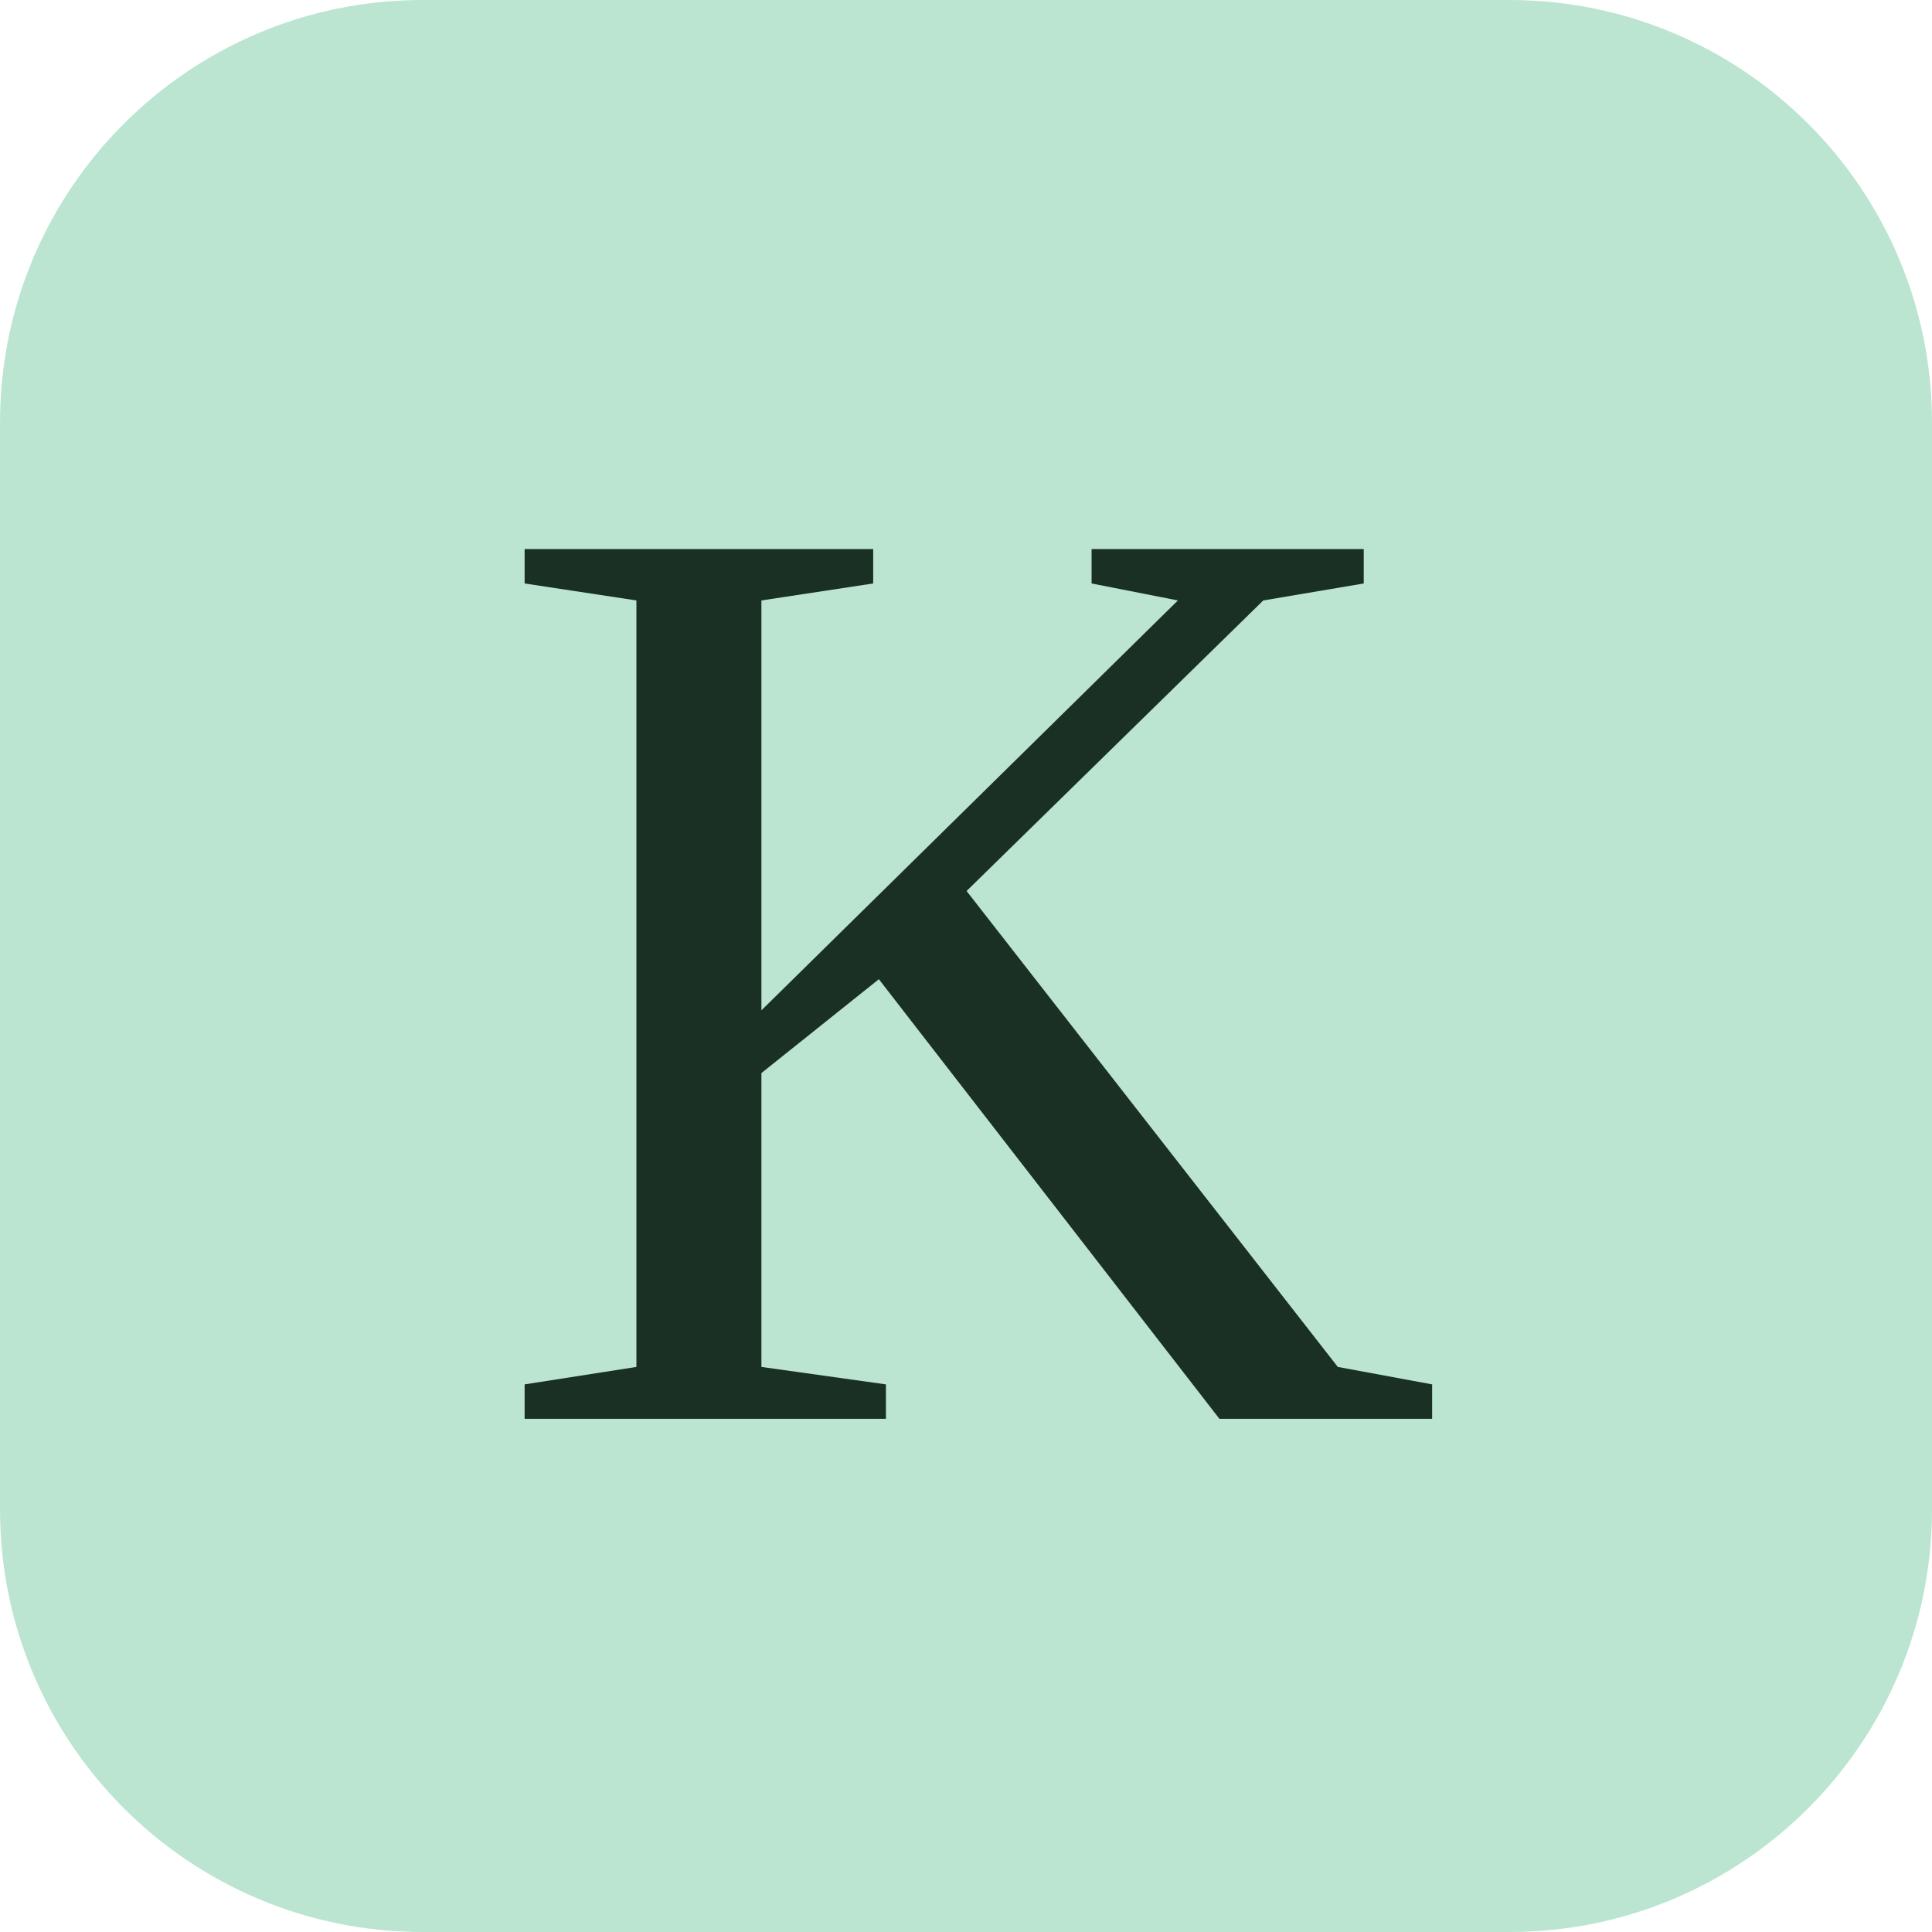
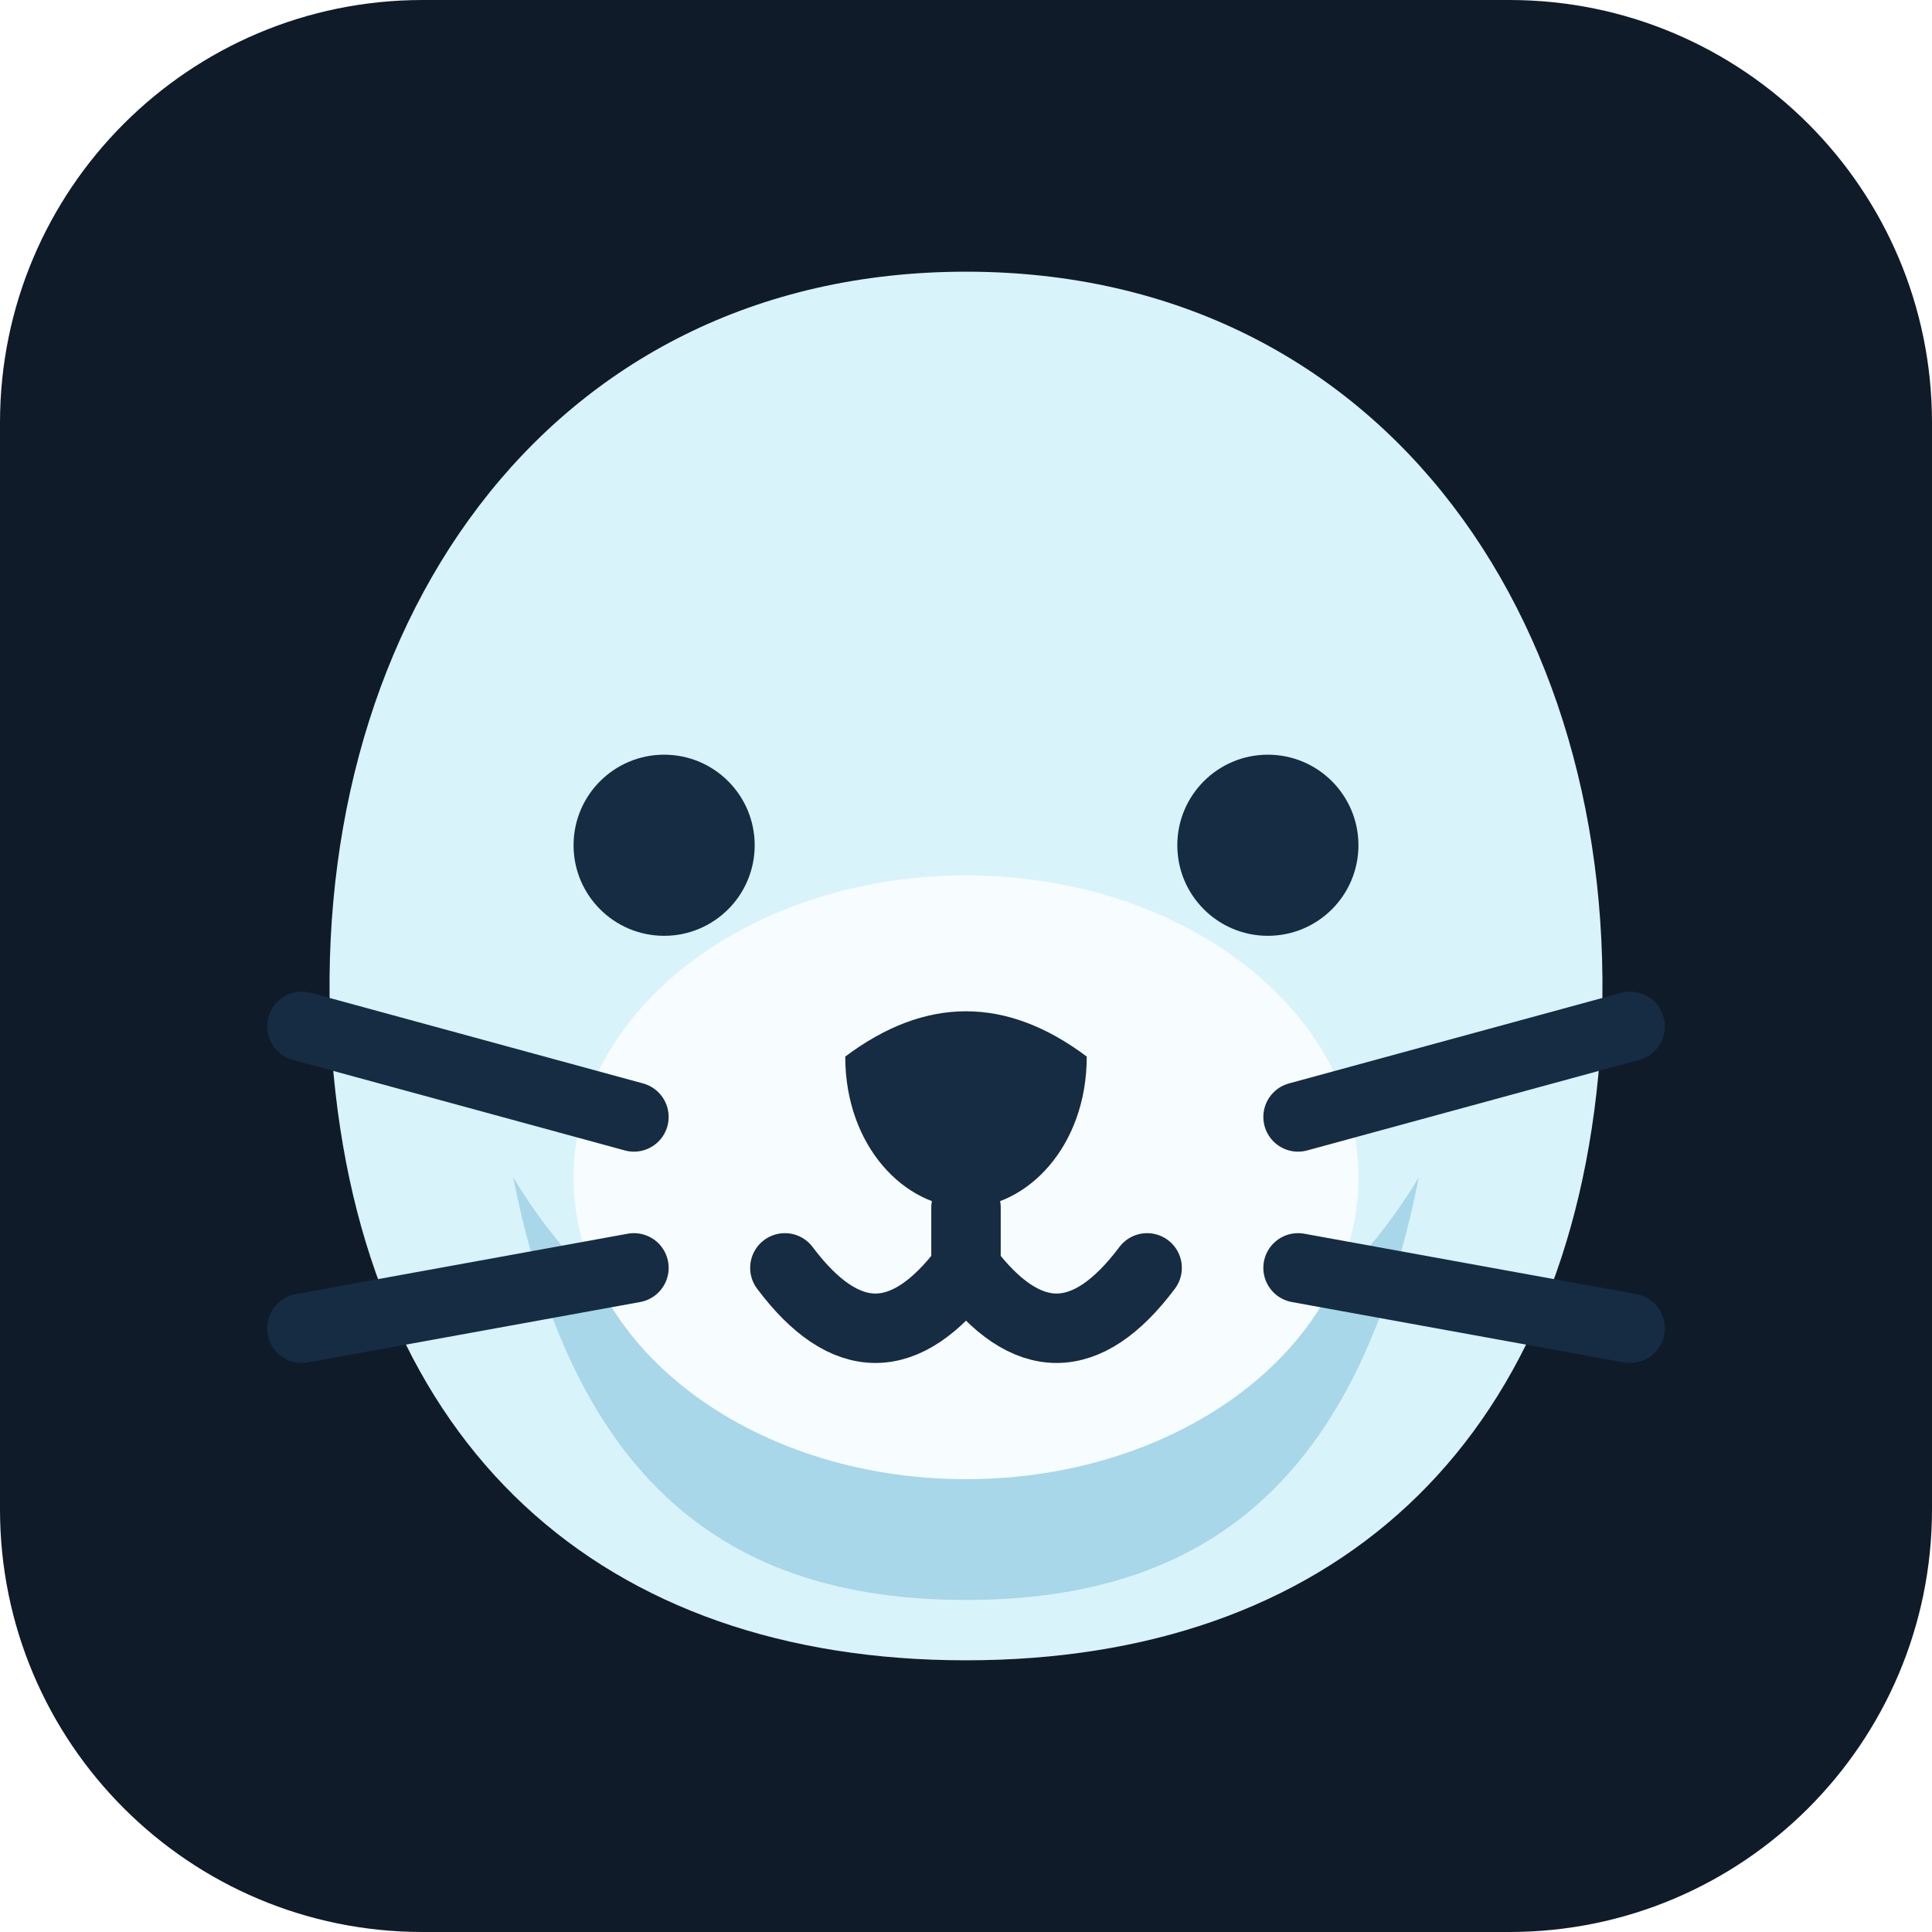
- <svg xmlns="http://www.w3.org/2000/svg" viewBox="0 0 64 64">
-   <rect width="64" height="64" rx="14" fill="#bce5d1" />
-   <text x="32" y="47" text-anchor="middle" font-family="Georgia, 'Times New Roman', serif" font-size="44" fill="#1a3025">K</text>
+ <svg xmlns="http://www.w3.org/2000/svg" viewBox="0 0 64 64" role="img" aria-label="Kani Seal 3 seal">
+   <rect width="64" height="64" rx="14" fill="#101b29" />
+   <path d="M32 9C18 9 10 21 11 35c1 13 9 20 21 20s20-7 21-20C54 21 46 9 32 9Z" fill="#d9f3fa" />
+   <path d="M17 39c2 10 7 14 15 14s13-4 15-14c-3 5-8 8-15 8s-12-3-15-8Z" fill="#a7d7e9" />
+   <ellipse cx="32" cy="39" rx="13" ry="10" fill="#f7fcff" />
+   <g fill="#152c43">
+     <circle cx="22" cy="28" r="3" />
+     <circle cx="42" cy="28" r="3" />
+     <path d="M28 35q4-3 8 0c0 3-2 5-4 5s-4-2-4-5Z" />
+   </g>
+   <g stroke="#152c43" stroke-width="2.3" stroke-linecap="round" fill="none">
+     <path d="M32 40v2m0 0q-3 4-6 0m6 0q3 4 6 0" />
+     <path d="m21 37-11-3m11 8-11 2m33-7 11-3m-11 8 11 2" />
+   </g>
</svg>
